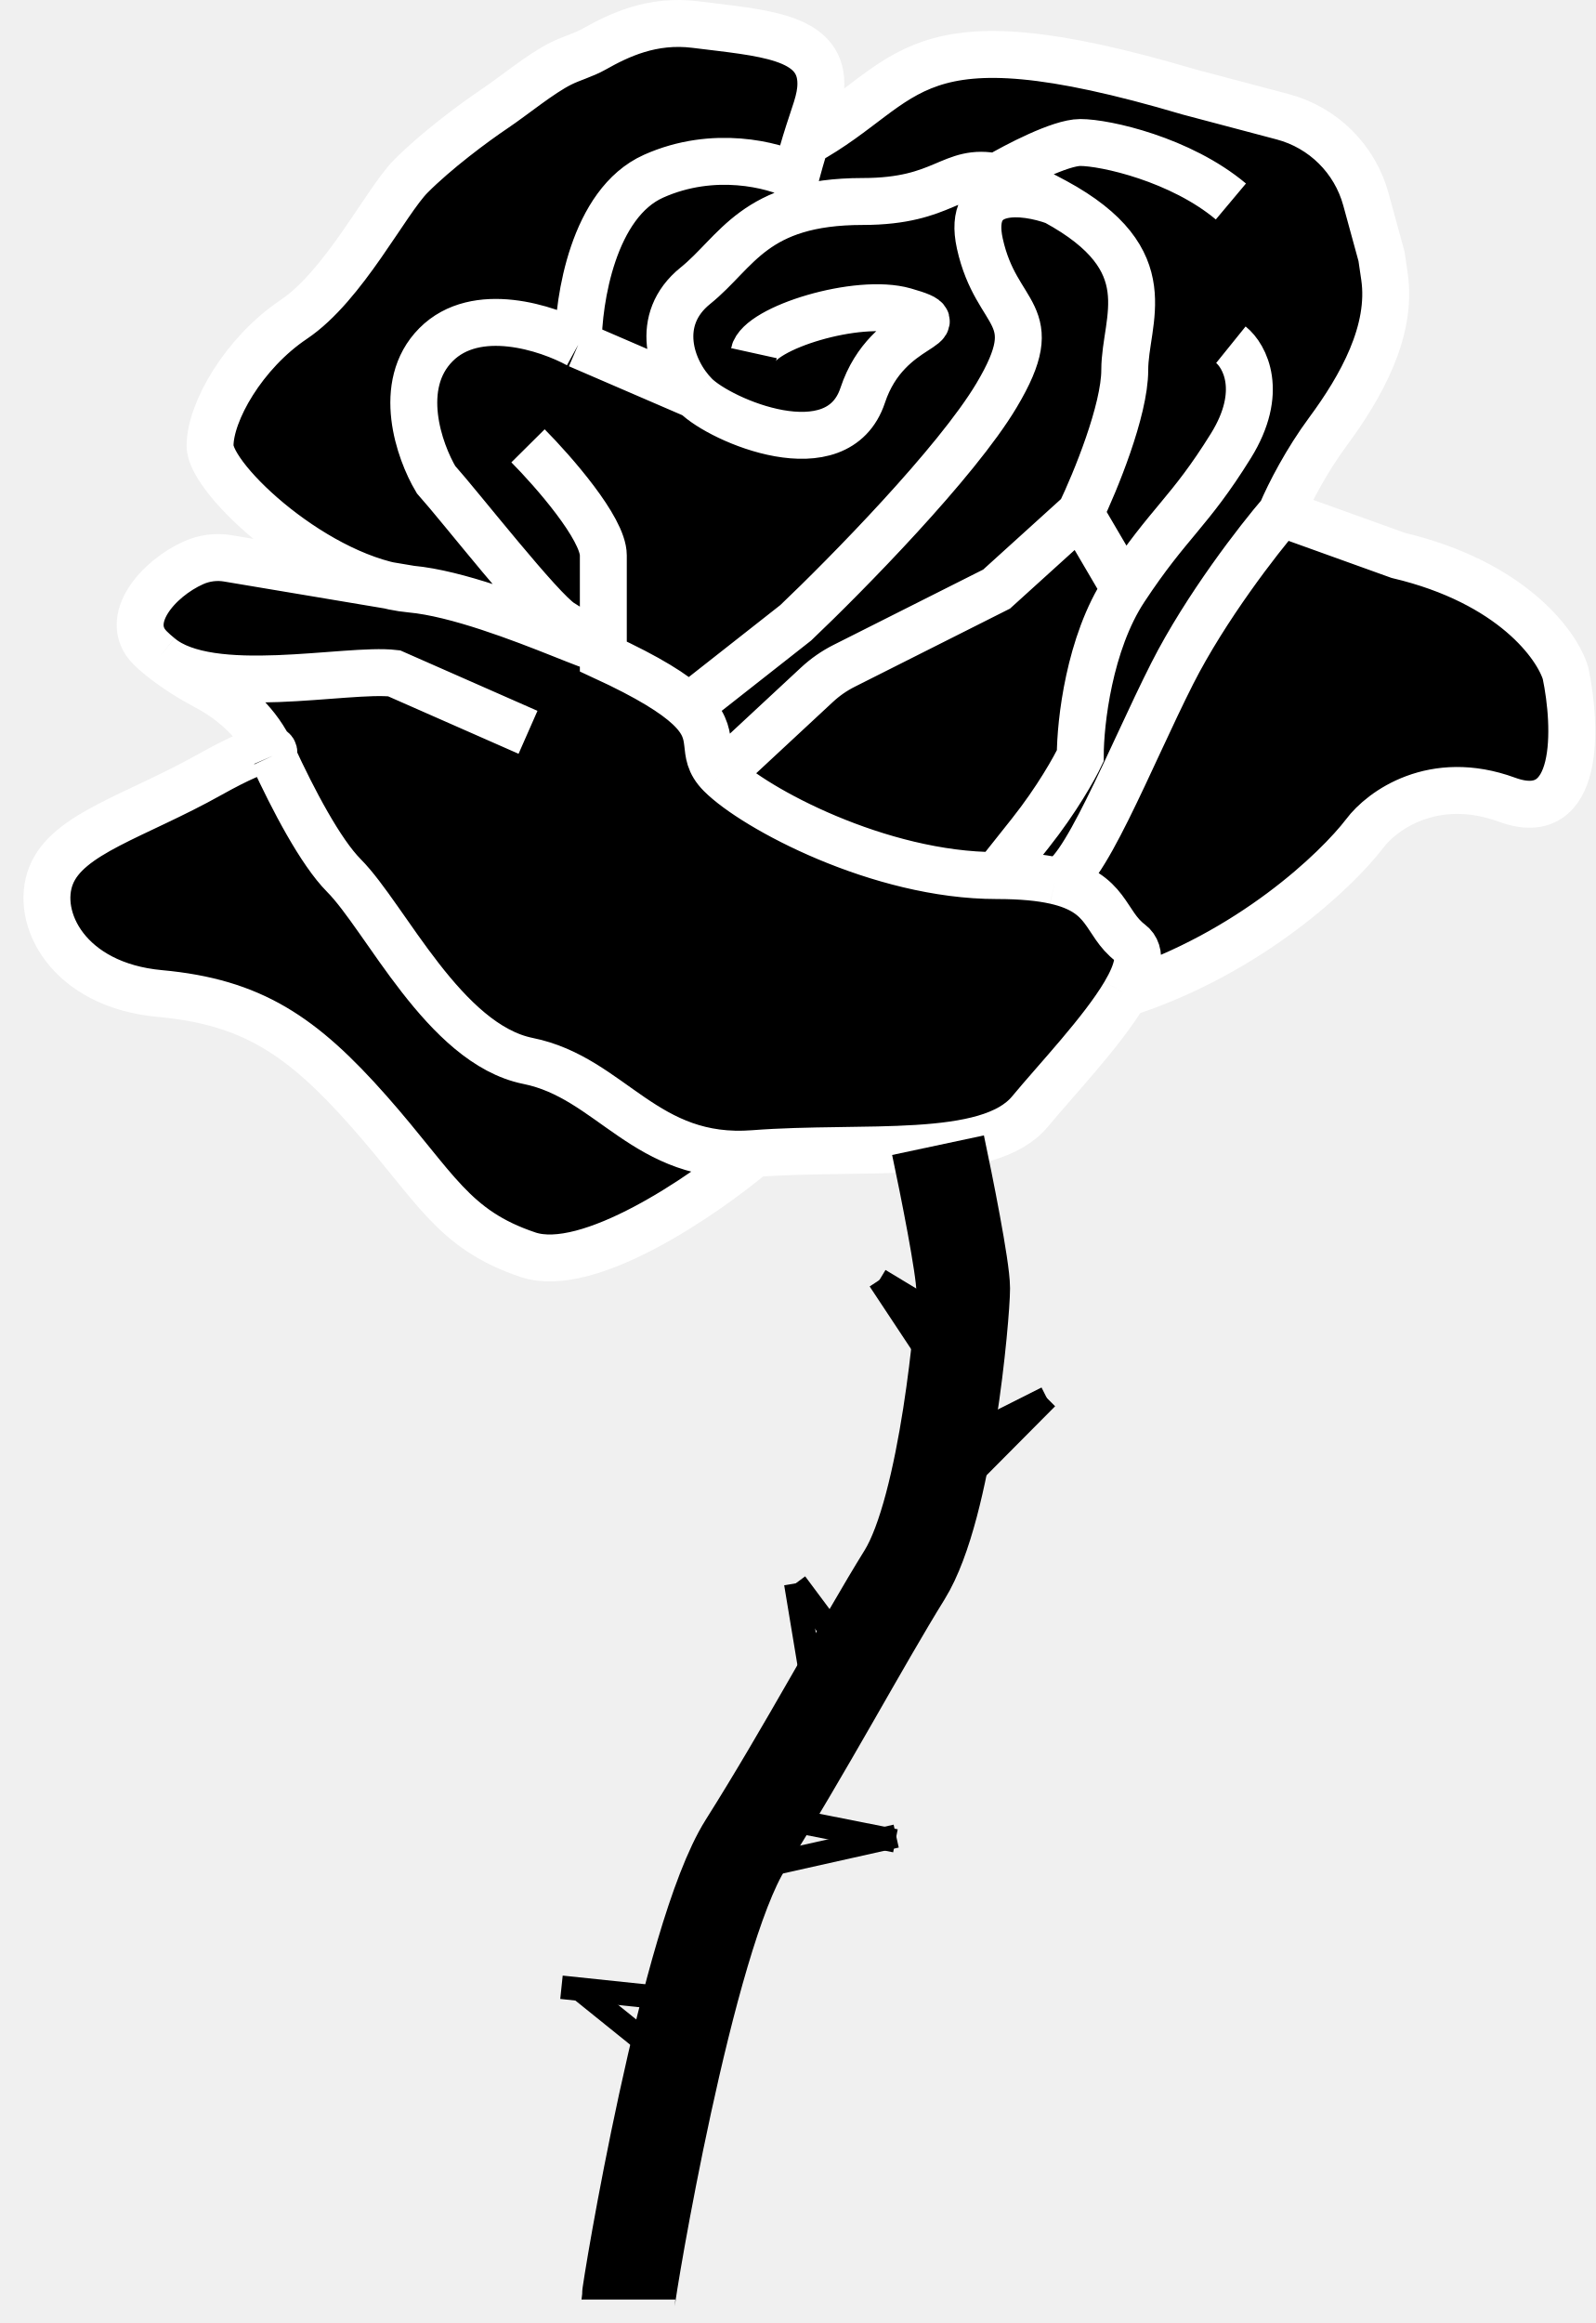
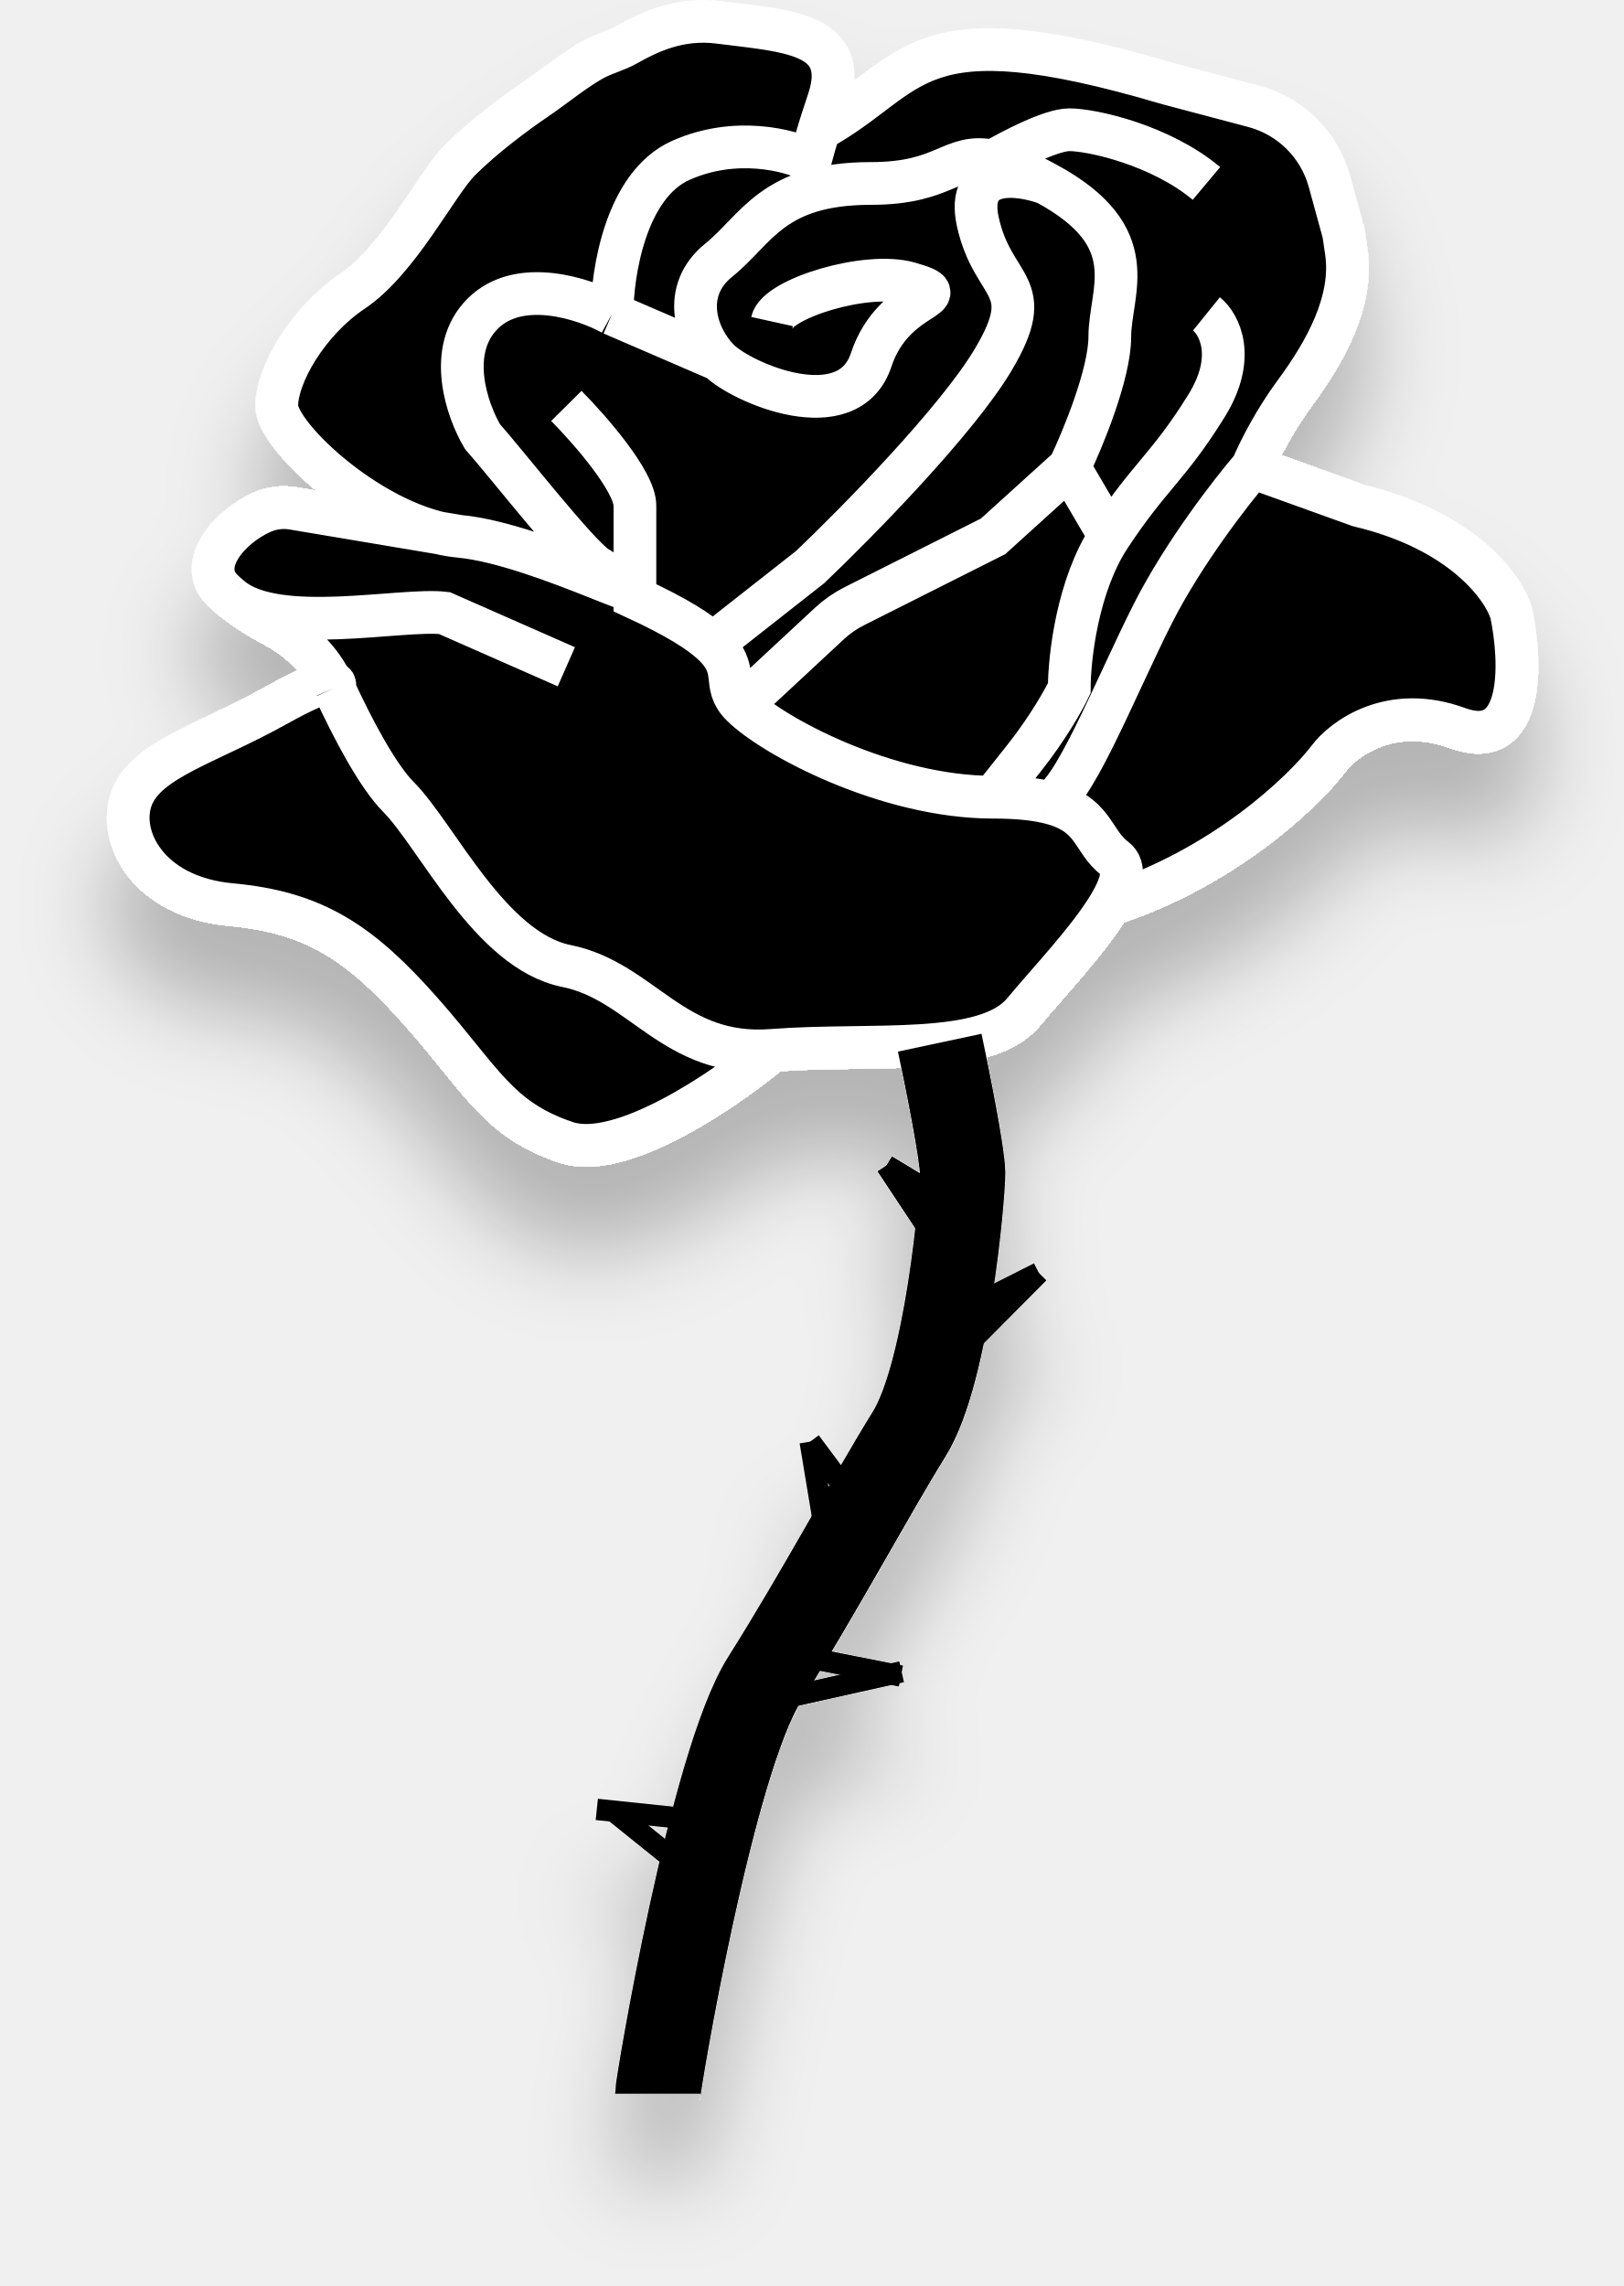
- <svg xmlns="http://www.w3.org/2000/svg" width="68" height="99" viewBox="0 0 68 99" fill="none">
-   <path d="M25.326 2.094C26.37 1.505 27.796 0.814 29.641 1.046C32.495 1.405 34.991 1.528 34.991 3.56C34.991 4.278 34.705 4.848 34.334 6.073C38.915 3.56 38.558 0.328 50.685 3.919L54.681 4.977C56.403 5.434 57.752 6.771 58.223 8.489L58.889 10.921L59.016 11.785C59.358 14.111 58.008 16.497 56.611 18.387C55.692 19.631 54.978 21.006 54.609 21.873L59.602 23.669C64.453 24.818 66.379 27.499 66.736 28.696C67.212 30.97 67.378 35.231 64.239 34.082C61.1 32.933 58.889 34.561 58.176 35.519C56.987 37.075 53.276 40.618 47.945 42.341C46.992 43.954 45.028 46.016 43.908 47.368C42.125 49.523 36.775 48.805 32.138 49.164C29.998 50.959 25.076 54.335 22.508 53.473C19.297 52.396 18.584 50.6 15.731 47.368C12.877 44.137 10.737 42.7 6.814 42.341C2.89 41.982 1.463 39.109 2.177 37.314C2.89 35.519 5.744 34.8 8.954 33.005C10.487 32.147 11.207 31.912 11.501 31.932C10.919 30.769 9.936 29.87 8.781 29.26C8.196 28.951 7.549 28.557 6.916 28.059C6.881 28.033 6.847 28.006 6.814 27.978C6.656 27.851 6.518 27.727 6.397 27.606C5.216 26.423 6.726 24.666 8.252 23.983C8.71 23.778 9.217 23.713 9.712 23.796L16.543 24.942C12.865 24.062 8.954 20.32 8.954 19C8.954 17.564 10.38 15.051 12.521 13.614C14.661 12.178 16.444 8.587 17.514 7.51C18.584 6.432 20.191 5.235 21.081 4.637C21.889 4.095 23.035 3.144 23.906 2.71C24.365 2.481 24.88 2.346 25.326 2.094Z" fill="black" />
-   <path d="M24.648 14.691C24.648 12.776 25.29 8.659 27.858 7.51C30.426 6.361 32.97 7.031 33.921 7.51C34.029 7.114 34.174 6.6 34.334 6.073M24.648 14.691C23.34 13.973 20.296 12.968 18.584 14.691C16.872 16.415 17.871 19.24 18.584 20.437C19.654 21.634 23.058 25.999 23.934 26.541C28.571 29.414 21.438 25.464 17.514 25.105M24.648 14.691L29.641 16.846M17.514 25.105C13.591 24.746 8.954 20.437 8.954 19C8.954 17.564 10.38 15.051 12.521 13.614C14.661 12.178 16.444 8.587 17.514 7.51C18.584 6.432 20.191 5.235 21.081 4.637C21.889 4.095 23.035 3.144 23.906 2.71C24.365 2.481 24.88 2.346 25.326 2.094C26.37 1.505 27.796 0.814 29.641 1.046C32.495 1.405 34.991 1.528 34.991 3.56C34.991 4.278 34.705 4.848 34.334 6.073M17.514 25.105L9.712 23.796C9.217 23.713 8.71 23.778 8.252 23.983V23.983C6.726 24.666 5.216 26.423 6.397 27.606C6.518 27.727 6.656 27.851 6.814 27.978M6.814 27.978C7.479 28.514 8.165 28.934 8.781 29.26C9.991 29.899 11.014 30.857 11.582 32.101C11.599 32.137 11.616 32.173 11.632 32.21M6.814 27.978C8.954 29.773 14.78 28.456 16.801 28.696L22.508 31.209M32.138 49.164C27.501 49.523 26.074 45.932 22.508 45.214C18.941 44.496 16.444 39.109 14.661 37.314C13.663 36.31 12.491 34.076 11.632 32.21M32.138 49.164C36.775 48.805 42.125 49.523 43.908 47.368C45.028 46.016 46.992 43.954 47.945 42.341M32.138 49.164C29.998 50.959 25.076 54.335 22.508 53.473C19.297 52.396 18.584 50.6 15.731 47.368C12.877 44.137 10.737 42.7 6.814 42.341C2.89 41.982 1.463 39.109 2.177 37.314C2.89 35.519 5.744 34.8 8.954 33.005C11.522 31.569 11.809 31.877 11.632 32.21M42.482 37.314C37.488 37.314 32.138 34.441 30.711 33.005M42.482 37.314C43.549 37.314 44.356 37.396 44.978 37.536M42.482 37.314L43.908 35.519C45.05 34.082 45.811 32.714 46.049 32.21C46.049 30.799 46.428 27.403 47.945 25.105M30.711 33.005L34.827 29.18C35.173 28.859 35.562 28.588 35.983 28.376L42.482 25.105L46.049 21.873M30.711 33.005C29.732 32.019 30.679 31.371 29.353 30.132M47.945 42.341C48.51 41.386 48.719 40.587 48.189 40.187C47.067 39.34 47.268 38.049 44.978 37.536M47.945 42.341C53.276 40.618 56.987 37.075 58.176 35.519C58.889 34.561 61.1 32.933 64.239 34.082C67.378 35.231 67.212 30.97 66.736 28.696C66.379 27.499 64.453 24.818 59.602 23.669L54.609 21.873M54.609 21.873C53.658 22.976 51.399 25.885 49.972 28.696C48.189 32.21 46.049 37.698 44.978 37.536M54.609 21.873C54.978 21.006 55.692 19.631 56.611 18.387C58.008 16.497 59.358 14.111 59.016 11.785L58.889 10.921L58.223 8.489C57.752 6.771 56.403 5.434 54.681 4.977L50.685 3.919C38.558 0.328 38.915 3.56 34.334 6.073M46.049 21.873C46.681 20.557 47.945 17.492 47.945 15.769C47.945 13.614 49.615 11.101 44.978 8.587M46.049 21.873L47.945 25.105M44.978 8.587C43.671 8.108 41.198 7.797 41.768 10.382C42.482 13.614 44.622 13.255 42.482 16.846C40.77 19.719 36.062 24.507 33.921 26.541L29.353 30.132M44.978 8.587C43.874 7.988 43.093 7.675 42.482 7.544M29.641 16.846C28.571 15.769 27.858 13.614 29.641 12.178C31.425 10.742 32.138 8.587 36.775 8.587C40.307 8.587 40.528 7.128 42.482 7.544M29.641 16.846C30.711 17.923 35.705 20.078 36.775 16.846C37.845 13.614 41.055 13.973 38.558 13.255C36.561 12.681 32.376 13.973 32.138 15.051M22.508 19C23.578 20.078 25.718 22.52 25.718 23.669C25.718 24.818 25.718 27.02 25.718 27.978C27.67 28.878 28.748 29.567 29.353 30.132M52.469 14.691C53.063 15.17 53.895 16.702 52.469 19C50.685 21.873 49.842 22.232 47.945 25.105M42.482 7.544C43.314 7.054 45.193 6.073 46.049 6.073C47.119 6.073 50.329 6.792 52.469 8.587" stroke="white" stroke-width="2" />
-   <path d="M39.985 48.805C40.342 50.481 41.055 54.048 41.055 54.909C41.055 55.987 40.342 64.246 38.558 67.118C36.775 69.991 34.278 74.659 31.781 78.609C29.285 82.559 26.788 97.641 26.788 98" stroke="black" stroke-width="4" />
-   <path d="M37.488 54.55L39.628 57.782" stroke="black" />
-   <path d="M40.342 61.732L44.622 59.578" stroke="black" />
-   <path d="M41.055 56.705L37.488 54.55" stroke="black" />
-   <path d="M36.062 70.35L33.921 67.478" stroke="black" />
-   <path d="M33.921 67.478L34.635 71.787" stroke="black" />
-   <path d="M32.526 77.332L38.17 78.45" stroke="black" />
-   <path d="M28.215 87.587L24.648 84.714" stroke="black" />
-   <path d="M23.934 84.692L28.951 85.218" stroke="black" />
-   <path d="M38.202 78.25L31.781 79.686" stroke="black" />
-   <path d="M44.622 59.578L41.055 63.168" stroke="black" />
+ <svg xmlns="http://www.w3.org/2000/svg" width="76" height="107" viewBox="0 0 76 107" fill="none">
+   <g filter="url(#filter0_d_3_53)">
+     <path d="M29.326 2.094C30.37 1.505 31.796 0.814 33.641 1.046C36.495 1.405 38.991 1.528 38.991 3.56C38.991 4.278 38.705 4.848 38.334 6.073C42.915 3.56 42.558 0.328 54.685 3.919L58.681 4.977C60.403 5.434 61.752 6.771 62.223 8.489L62.889 10.921L63.016 11.785C63.358 14.111 62.008 16.497 60.611 18.387C59.692 19.631 58.978 21.006 58.609 21.873L63.602 23.669C68.453 24.818 70.379 27.499 70.736 28.696C71.212 30.97 71.378 35.231 68.239 34.082C65.1 32.933 62.889 34.561 62.176 35.519C60.987 37.075 57.276 40.618 51.945 42.341C50.992 43.954 49.028 46.016 47.908 47.368C46.125 49.523 40.775 48.805 36.138 49.164C33.998 50.959 29.076 54.335 26.508 53.473C23.297 52.396 22.584 50.6 19.731 47.368C16.877 44.137 14.737 42.7 10.814 42.341C6.89 41.982 5.463 39.109 6.177 37.314C6.89 35.519 9.744 34.8 12.954 33.005C14.487 32.147 15.207 31.912 15.501 31.932C14.919 30.769 13.936 29.87 12.781 29.26C12.196 28.951 11.549 28.557 10.916 28.059C10.881 28.033 10.847 28.006 10.814 27.978C10.656 27.851 10.518 27.727 10.398 27.606C9.216 26.423 10.726 24.666 12.252 23.983C12.71 23.778 13.217 23.713 13.712 23.796L20.543 24.942C16.865 24.062 12.954 20.32 12.954 19C12.954 17.564 14.38 15.051 16.52 13.614C18.661 12.178 20.444 8.587 21.514 7.51C22.584 6.432 24.191 5.235 25.081 4.637C25.889 4.095 27.035 3.144 27.906 2.71C28.365 2.481 28.88 2.346 29.326 2.094Z" fill="black" />
+     <path d="M28.648 14.691C28.648 12.776 29.29 8.659 31.858 7.51C34.426 6.361 36.97 7.031 37.921 7.51C38.029 7.114 38.174 6.6 38.334 6.073M28.648 14.691C27.34 13.973 24.296 12.968 22.584 14.691C20.872 16.415 21.871 19.24 22.584 20.437C23.654 21.634 27.058 25.999 27.934 26.541C32.571 29.414 25.438 25.464 21.514 25.105M28.648 14.691L33.641 16.846M21.514 25.105C17.59 24.746 12.954 20.437 12.954 19C12.954 17.564 14.38 15.051 16.52 13.614C18.661 12.178 20.444 8.587 21.514 7.51C22.584 6.432 24.191 5.235 25.081 4.637C25.889 4.095 27.035 3.144 27.906 2.71C28.365 2.481 28.88 2.346 29.326 2.094C30.37 1.505 31.796 0.814 33.641 1.046C36.495 1.405 38.991 1.528 38.991 3.56C38.991 4.278 38.705 4.848 38.334 6.073M21.514 25.105L13.712 23.796C13.217 23.713 12.71 23.778 12.252 23.983V23.983C10.726 24.666 9.216 26.423 10.398 27.606C10.518 27.727 10.656 27.851 10.814 27.978M10.814 27.978C11.479 28.514 12.165 28.934 12.781 29.26C13.992 29.899 15.014 30.857 15.582 32.101C15.599 32.137 15.616 32.173 15.632 32.21M10.814 27.978C12.954 29.773 18.779 28.456 20.801 28.696L26.508 31.209M36.138 49.164C31.501 49.523 30.074 45.932 26.508 45.214C22.941 44.496 20.444 39.109 18.661 37.314C17.663 36.31 16.491 34.076 15.632 32.21M36.138 49.164C40.775 48.805 46.125 49.523 47.908 47.368C49.028 46.016 50.992 43.954 51.945 42.341M36.138 49.164C33.998 50.959 29.076 54.335 26.508 53.473C23.297 52.396 22.584 50.6 19.731 47.368C16.877 44.137 14.737 42.7 10.814 42.341C6.89 41.982 5.463 39.109 6.177 37.314C6.89 35.519 9.744 34.8 12.954 33.005C15.522 31.569 15.809 31.877 15.632 32.21M46.482 37.314C41.488 37.314 36.138 34.441 34.711 33.005M46.482 37.314C47.549 37.314 48.356 37.396 48.978 37.536M46.482 37.314L47.908 35.519C49.05 34.082 49.811 32.714 50.049 32.21C50.049 30.799 50.428 27.403 51.945 25.105M34.711 33.005L38.827 29.18C39.173 28.859 39.562 28.588 39.983 28.376L46.482 25.105L50.049 21.873M34.711 33.005C33.732 32.019 34.679 31.371 33.353 30.132M51.945 42.341C52.51 41.386 52.719 40.587 52.189 40.187C51.067 39.34 51.268 38.049 48.978 37.536M51.945 42.341C57.276 40.618 60.987 37.075 62.176 35.519C62.889 34.561 65.1 32.933 68.239 34.082C71.378 35.231 71.212 30.97 70.736 28.696C70.379 27.499 68.453 24.818 63.602 23.669L58.609 21.873M58.609 21.873C57.658 22.976 55.399 25.885 53.972 28.696C52.189 32.21 50.049 37.698 48.978 37.536M58.609 21.873C58.978 21.006 59.692 19.631 60.611 18.387C62.008 16.497 63.358 14.111 63.016 11.785L62.889 10.921L62.223 8.489C61.752 6.771 60.403 5.434 58.681 4.977L54.685 3.919C42.558 0.328 42.915 3.56 38.334 6.073M50.049 21.873C50.681 20.557 51.945 17.492 51.945 15.769C51.945 13.614 53.615 11.101 48.978 8.587M50.049 21.873L51.945 25.105M48.978 8.587C47.671 8.108 45.198 7.797 45.768 10.382C46.482 13.614 48.622 13.255 46.482 16.846C44.77 19.719 40.062 24.507 37.921 26.541L33.353 30.132M48.978 8.587C47.874 7.988 47.093 7.675 46.482 7.544M33.641 16.846C32.571 15.769 31.858 13.614 33.641 12.178C35.425 10.742 36.138 8.587 40.775 8.587C44.307 8.587 44.528 7.128 46.482 7.544M33.641 16.846C34.711 17.923 39.705 20.078 40.775 16.846C41.845 13.614 45.055 13.973 42.558 13.255C40.561 12.681 36.376 13.973 36.138 15.051M26.508 19C27.578 20.078 29.718 22.52 29.718 23.669C29.718 24.818 29.718 27.02 29.718 27.978C31.67 28.878 32.748 29.567 33.353 30.132M56.469 14.691C57.063 15.17 57.895 16.702 56.469 19C54.685 21.873 53.842 22.232 51.945 25.105M46.482 7.544C47.314 7.054 49.193 6.073 50.049 6.073C51.119 6.073 54.329 6.792 56.469 8.587" stroke="white" stroke-width="2" />
+     <path d="M43.985 48.805C44.342 50.481 45.055 54.048 45.055 54.909C45.055 55.987 44.342 64.246 42.558 67.118C40.775 69.991 38.278 74.659 35.781 78.609C33.285 82.559 30.788 97.641 30.788 98" stroke="black" stroke-width="4" />
+     <path d="M41.488 54.55L43.628 57.782" stroke="black" />
+     <path d="M44.342 61.732L48.622 59.578" stroke="black" />
+     <path d="M45.055 56.705L41.488 54.55" stroke="black" />
+     <path d="M40.062 70.35L37.921 67.478" stroke="black" />
+     <path d="M37.921 67.478L38.635 71.787" stroke="black" />
+     <path d="M36.526 77.332L42.17 78.45" stroke="black" />
+     <path d="M32.215 87.587L28.648 84.714" stroke="black" />
+     <path d="M27.934 84.692L32.951 85.218" stroke="black" />
+     <path d="M42.202 78.25L35.781 79.686" stroke="black" />
+     <path d="M48.622 59.578L45.055 63.168" stroke="black" />
+   </g>
+   <defs>
+     <filter id="filter0_d_3_53" x="0.989" y="0" width="75.011" height="106.191" filterUnits="userSpaceOnUse" color-interpolation-filters="sRGB">
+       <feFlood flood-opacity="0" result="BackgroundImageFix" />
+       <feColorMatrix in="SourceAlpha" type="matrix" values="0 0 0 0 0 0 0 0 0 0 0 0 0 0 0 0 0 0 127 0" result="hardAlpha" />
+       <feOffset dy="4" />
+       <feGaussianBlur stdDeviation="2" />
+       <feComposite in2="hardAlpha" operator="out" />
+       <feColorMatrix type="matrix" values="0 0 0 0 0 0 0 0 0 0 0 0 0 0 0 0 0 0 0.25 0" />
+       <feBlend mode="normal" in2="BackgroundImageFix" result="effect1_dropShadow_3_53" />
+       <feBlend mode="normal" in="SourceGraphic" in2="effect1_dropShadow_3_53" result="shape" />
+     </filter>
+   </defs>
</svg>
